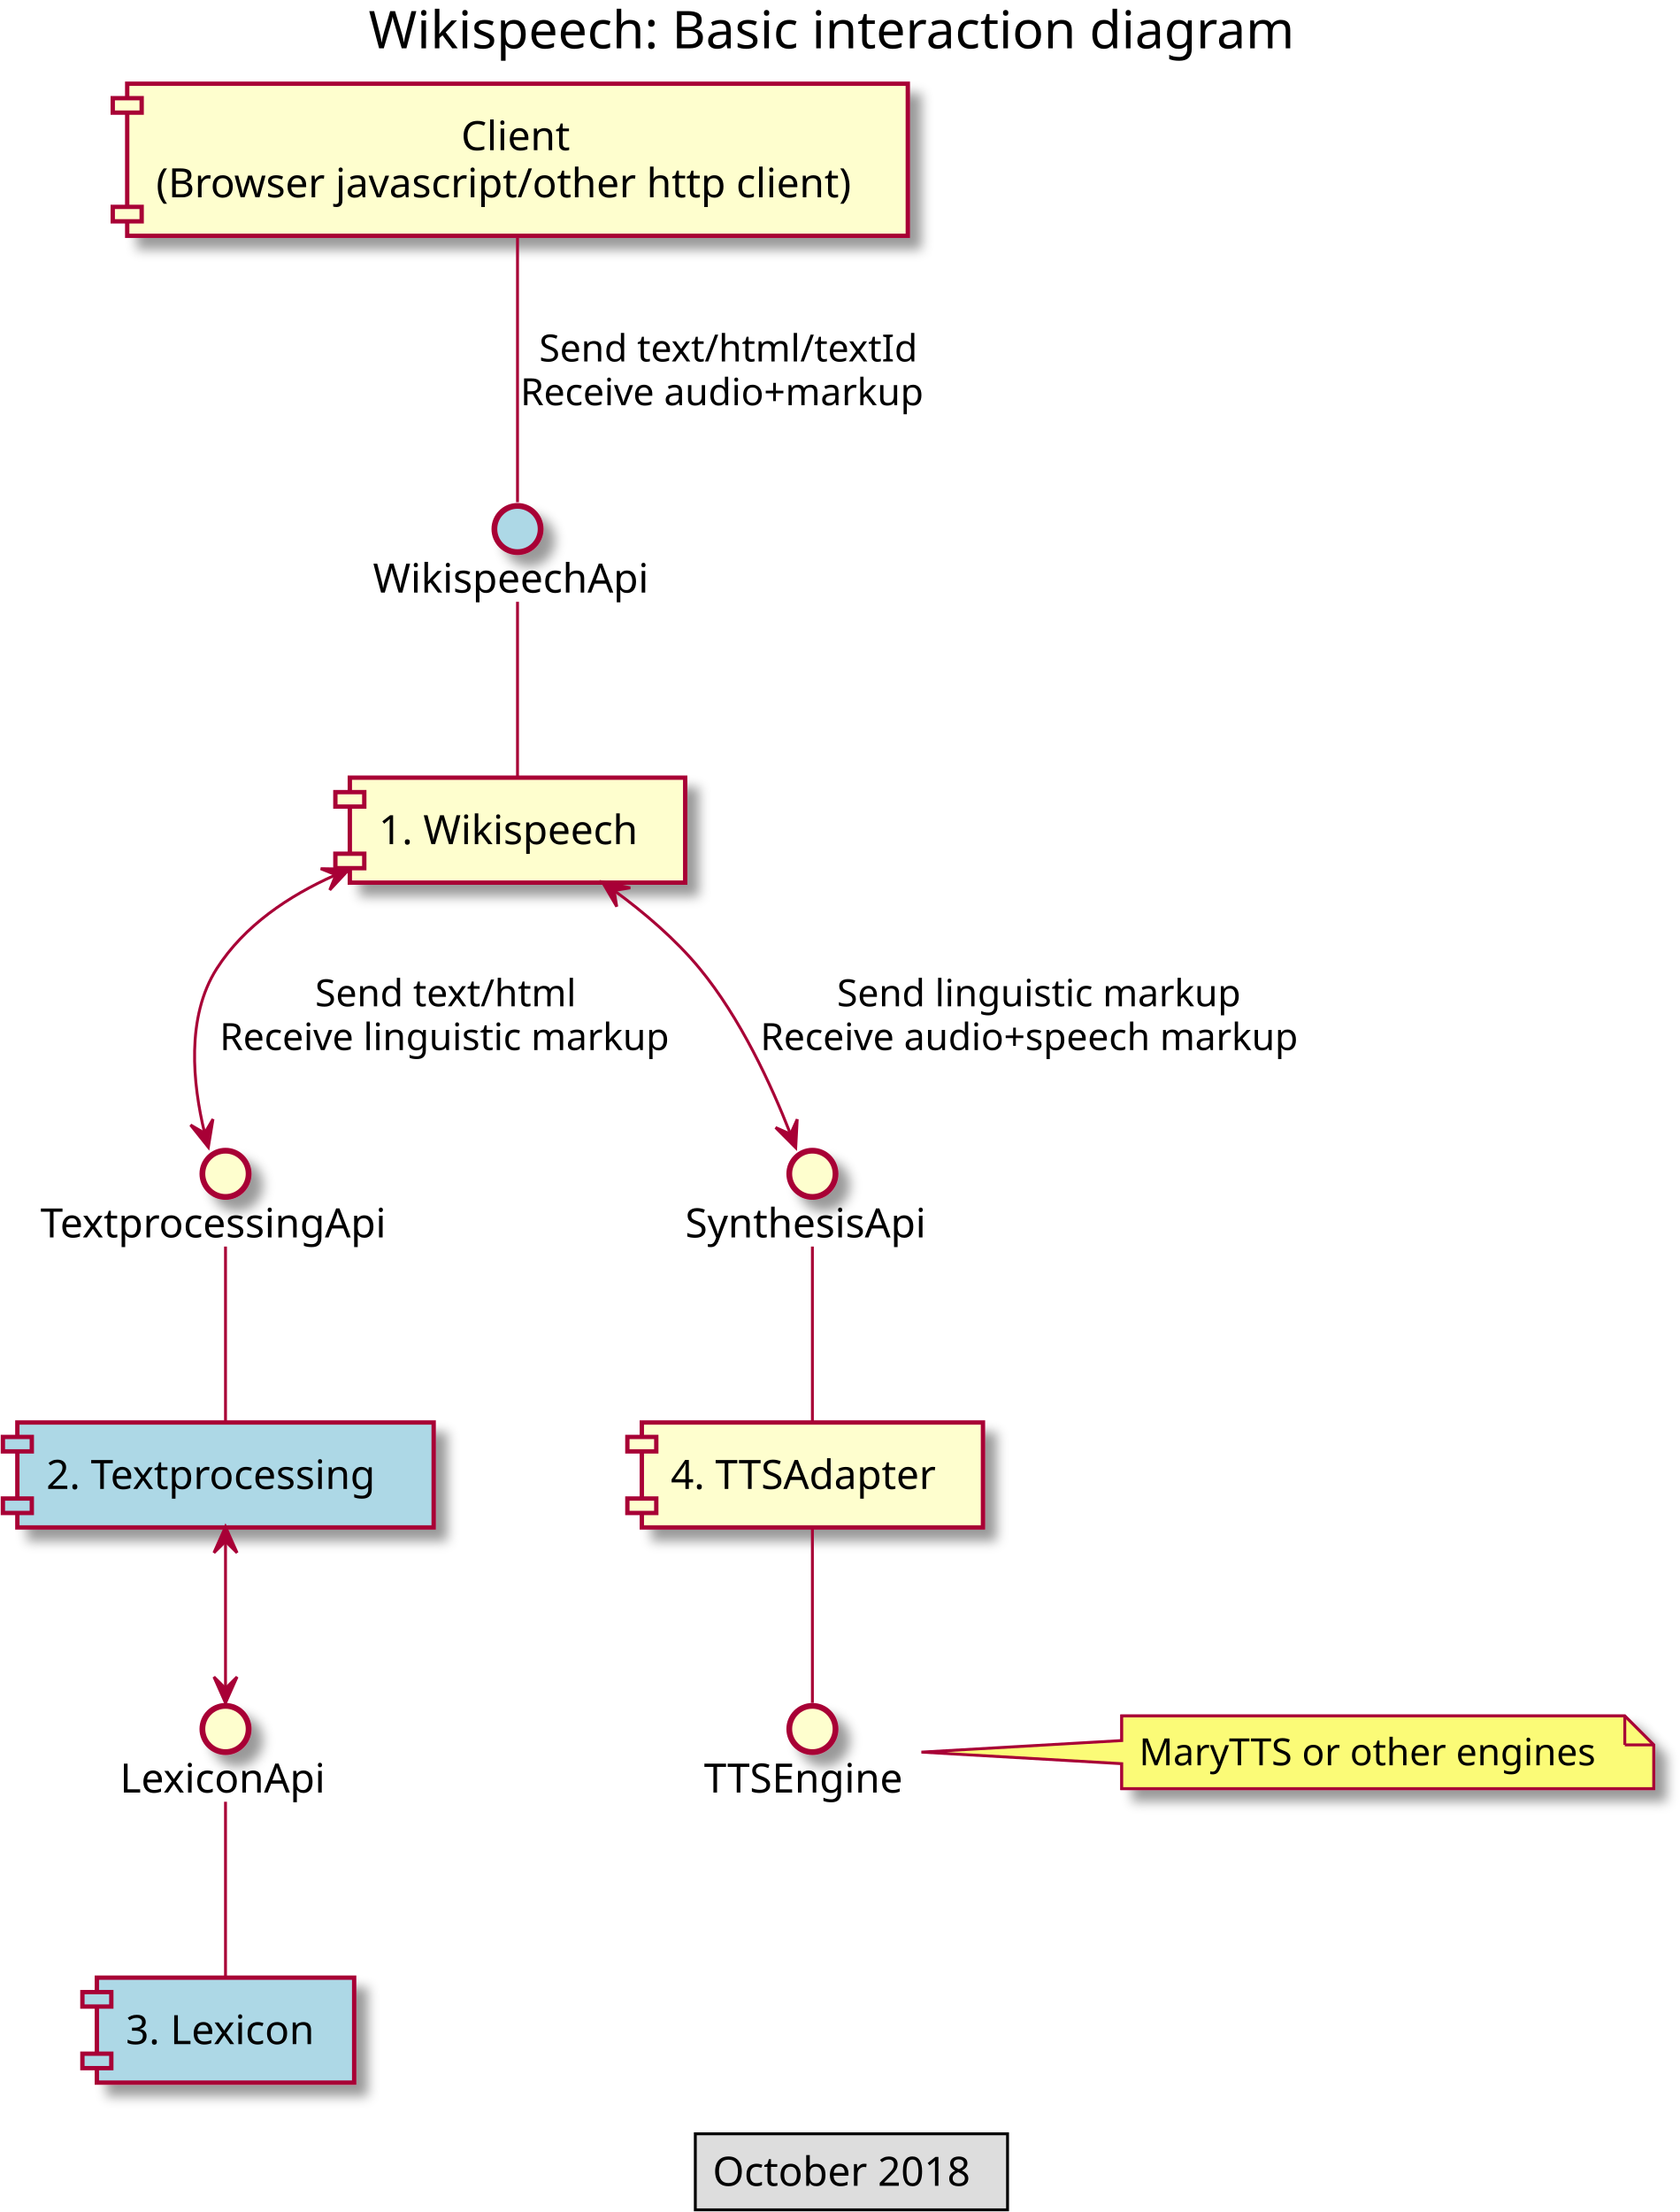
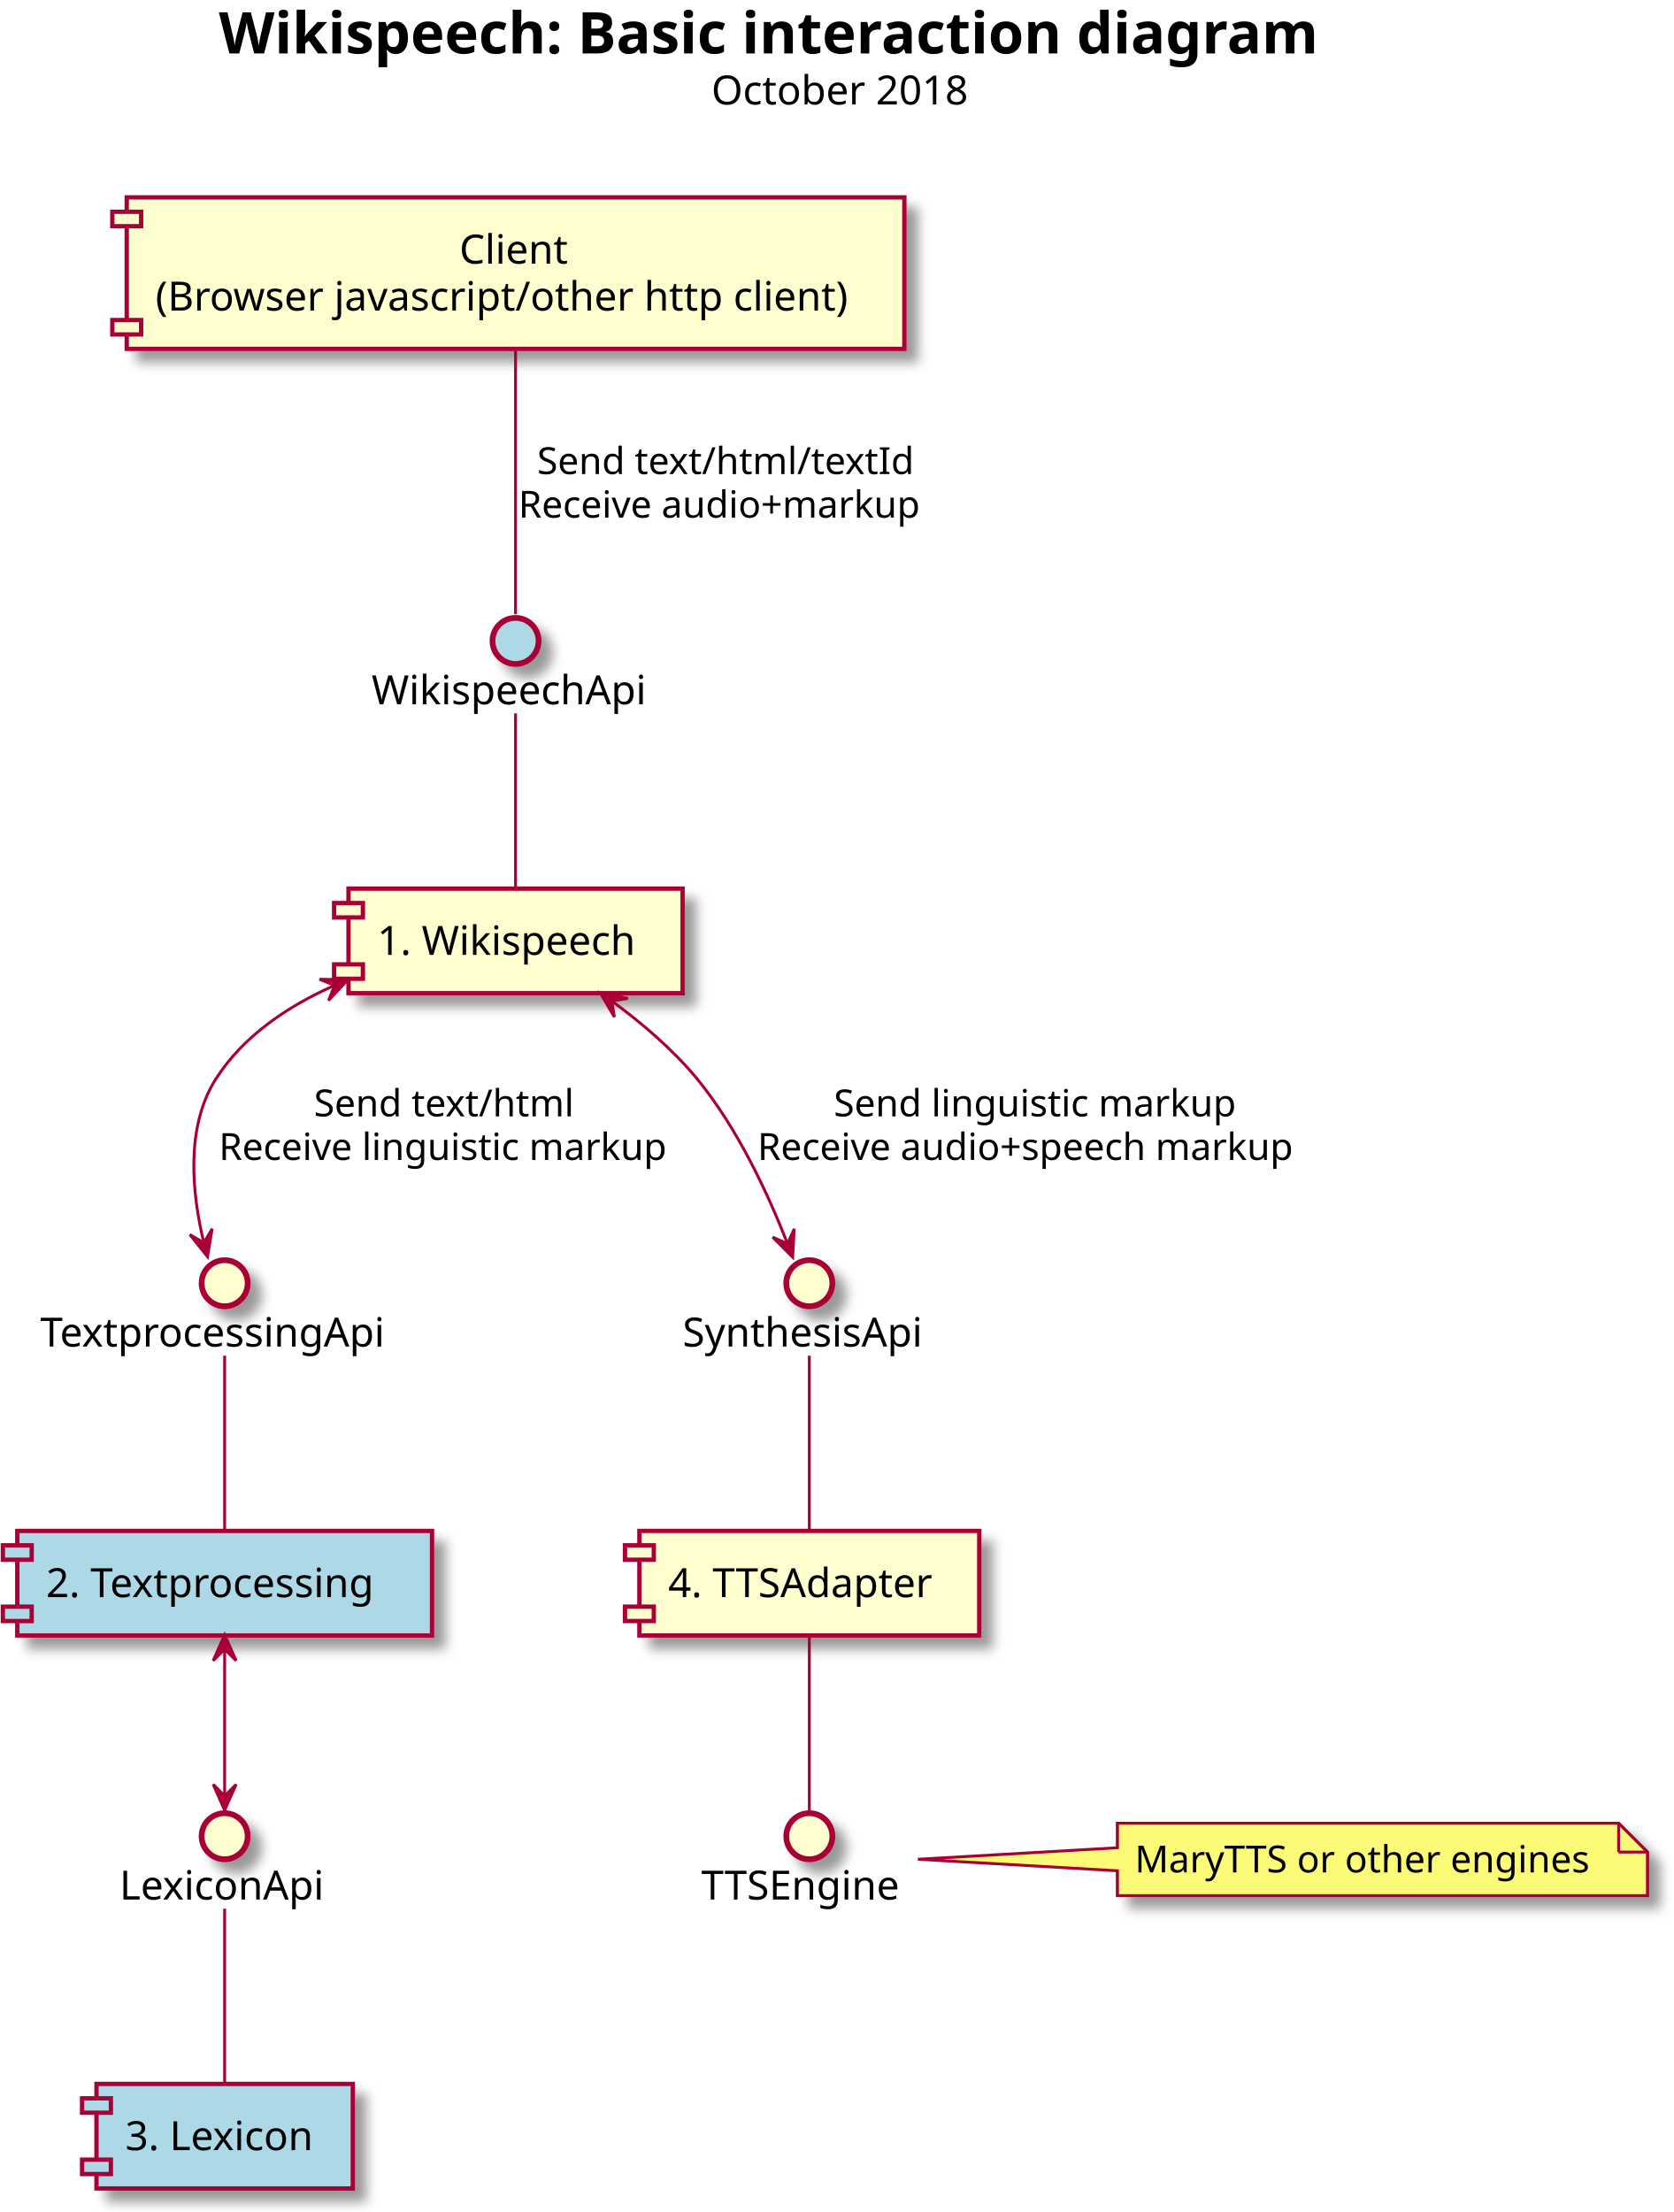
- <svg xmlns="http://www.w3.org/2000/svg" xmlns:xlink="http://www.w3.org/1999/xlink" height="765px" style="width:581px;height:765px;" version="1.1" viewBox="0 0 581 765" width="581px">
+ <svg xmlns="http://www.w3.org/2000/svg" xmlns:xlink="http://www.w3.org/1999/xlink" height="768px" style="width:581px;height:768px;" version="1.1" viewBox="0 0 581 768" width="581px">
  <defs>
    <filter height="300%" id="f1" width="300%" x="-1" y="-1">
      <feGaussianBlur result="blurOut" stdDeviation="2.0" />
      <feColorMatrix in="blurOut" result="blurOut2" type="matrix" values="0 0 0 0 0 0 0 0 0 0 0 0 0 0 0 0 0 0 .4 0" />
      <feOffset dx="4.0" dy="4.0" in="blurOut2" result="blurOut3" />
      <feBlend in="SourceGraphic" in2="blurOut3" mode="normal" />
    </filter>
  </defs>
  <g>
-     <text fill="#000000" font-family="sans-serif" font-size="18" lengthAdjust="spacingAndGlyphs" textLength="335" x="127.5" y="16.708">Wikispeech: Basic interaction diagram</text>
-     <rect fill="#FEFECE" filter="url(#f1)" height="52.594" style="stroke: #A80036; stroke-width: 1.5;" width="270" x="44" y="28.953" />
-     <rect fill="#FEFECE" height="5" style="stroke: #A80036; stroke-width: 1.5;" width="10" x="39" y="33.953" />
-     <rect fill="#FEFECE" height="5" style="stroke: #A80036; stroke-width: 1.5;" width="10" x="39" y="71.547" />
-     <text fill="#000000" font-family="sans-serif" font-size="14" lengthAdjust="spacingAndGlyphs" textLength="39" x="159.5" y="51.948">Client</text>
-     <text fill="#000000" font-family="sans-serif" font-size="14" lengthAdjust="spacingAndGlyphs" textLength="250" x="54" y="68.245">(Browser javascript/other http client)</text>
-     <rect fill="#FEFECE" filter="url(#f1)" height="36.297" style="stroke: #A80036; stroke-width: 1.5;" width="116" x="121" y="268.953" />
-     <rect fill="#FEFECE" height="5" style="stroke: #A80036; stroke-width: 1.5;" width="10" x="116" y="273.953" />
-     <rect fill="#FEFECE" height="5" style="stroke: #A80036; stroke-width: 1.5;" width="10" x="116" y="295.25" />
-     <text fill="#000000" font-family="sans-serif" font-size="14" lengthAdjust="spacingAndGlyphs" textLength="96" x="131" y="291.948">1. Wikispeech</text>
+     <text fill="#000000" font-family="sans-serif" font-size="20" font-weight="bold" lengthAdjust="spacingAndGlyphs" textLength="438" x="76" y="18.564">Wikispeech: Basic interaction diagram</text>
+     <text fill="#000000" font-family="sans-serif" font-size="14" lengthAdjust="spacingAndGlyphs" textLength="96" x="247" y="36.276">October 2018</text>
+     <text fill="#000000" font-family="sans-serif" font-size="18" lengthAdjust="spacingAndGlyphs" textLength="0" x="298" y="56.286" />
+     <rect fill="#FEFECE" filter="url(#f1)" height="52.594" style="stroke: #A80036; stroke-width: 1.5;" width="270" x="44" y="68.531" />
+     <rect fill="#FEFECE" height="5" style="stroke: #A80036; stroke-width: 1.5;" width="10" x="39" y="73.531" />
+     <rect fill="#FEFECE" height="5" style="stroke: #A80036; stroke-width: 1.5;" width="10" x="39" y="111.125" />
+     <text fill="#000000" font-family="sans-serif" font-size="14" lengthAdjust="spacingAndGlyphs" textLength="39" x="159.5" y="91.526">Client</text>
+     <text fill="#000000" font-family="sans-serif" font-size="14" lengthAdjust="spacingAndGlyphs" textLength="250" x="54" y="107.823">(Browser javascript/other http client)</text>
+     <rect fill="#FEFECE" filter="url(#f1)" height="36.297" style="stroke: #A80036; stroke-width: 1.5;" width="116" x="121" y="308.531" />
+     <rect fill="#FEFECE" height="5" style="stroke: #A80036; stroke-width: 1.5;" width="10" x="116" y="313.531" />
+     <rect fill="#FEFECE" height="5" style="stroke: #A80036; stroke-width: 1.5;" width="10" x="116" y="334.828" />
+     <text fill="#000000" font-family="sans-serif" font-size="14" lengthAdjust="spacingAndGlyphs" textLength="96" x="131" y="331.526">1. Wikispeech</text>
    <a target="_top" xlink:href="textprocessing2.svg" xlink:title="textprocessing2.svg">
-       <rect fill="#ADD8E6" filter="url(#f1)" height="36.297" style="stroke: #A80036; stroke-width: 1.5;" width="144" x="6" y="491.953" />
-       <rect fill="#ADD8E6" height="5" style="stroke: #A80036; stroke-width: 1.5;" width="10" x="1" y="496.953" />
-       <rect fill="#ADD8E6" height="5" style="stroke: #A80036; stroke-width: 1.5;" width="10" x="1" y="518.25" />
-       <text fill="#000000" font-family="sans-serif" font-size="14" lengthAdjust="spacingAndGlyphs" textLength="124" x="16" y="514.948">2. Textprocessing</text>
+       <rect fill="#ADD8E6" filter="url(#f1)" height="36.297" style="stroke: #A80036; stroke-width: 1.5;" width="144" x="6" y="531.531" />
+       <rect fill="#ADD8E6" height="5" style="stroke: #A80036; stroke-width: 1.5;" width="10" x="1" y="536.531" />
+       <rect fill="#ADD8E6" height="5" style="stroke: #A80036; stroke-width: 1.5;" width="10" x="1" y="557.828" />
+       <text fill="#000000" font-family="sans-serif" font-size="14" lengthAdjust="spacingAndGlyphs" textLength="124" x="16" y="554.526">2. Textprocessing</text>
    </a>
    <a target="_top" xlink:href="Lexicon.svg" xlink:title="Lexicon.svg">
-       <rect fill="#ADD8E6" filter="url(#f1)" height="36.297" style="stroke: #A80036; stroke-width: 1.5;" width="89" x="33.5" y="683.953" />
-       <rect fill="#ADD8E6" height="5" style="stroke: #A80036; stroke-width: 1.5;" width="10" x="28.5" y="688.953" />
-       <rect fill="#ADD8E6" height="5" style="stroke: #A80036; stroke-width: 1.5;" width="10" x="28.5" y="710.25" />
-       <text fill="#000000" font-family="sans-serif" font-size="14" lengthAdjust="spacingAndGlyphs" textLength="69" x="43.5" y="706.948">3. Lexicon</text>
+       <rect fill="#ADD8E6" filter="url(#f1)" height="36.297" style="stroke: #A80036; stroke-width: 1.5;" width="89" x="33.5" y="723.531" />
+       <rect fill="#ADD8E6" height="5" style="stroke: #A80036; stroke-width: 1.5;" width="10" x="28.5" y="728.531" />
+       <rect fill="#ADD8E6" height="5" style="stroke: #A80036; stroke-width: 1.5;" width="10" x="28.5" y="749.828" />
+       <text fill="#000000" font-family="sans-serif" font-size="14" lengthAdjust="spacingAndGlyphs" textLength="69" x="43.5" y="746.526">3. Lexicon</text>
    </a>
-     <rect fill="#FEFECE" filter="url(#f1)" height="36.297" style="stroke: #A80036; stroke-width: 1.5;" width="118" x="222" y="491.953" />
-     <rect fill="#FEFECE" height="5" style="stroke: #A80036; stroke-width: 1.5;" width="10" x="217" y="496.953" />
-     <rect fill="#FEFECE" height="5" style="stroke: #A80036; stroke-width: 1.5;" width="10" x="217" y="518.25" />
-     <text fill="#000000" font-family="sans-serif" font-size="14" lengthAdjust="spacingAndGlyphs" textLength="98" x="232" y="514.948">4. TTSAdapter</text>
+     <rect fill="#FEFECE" filter="url(#f1)" height="36.297" style="stroke: #A80036; stroke-width: 1.5;" width="118" x="222" y="531.531" />
+     <rect fill="#FEFECE" height="5" style="stroke: #A80036; stroke-width: 1.5;" width="10" x="217" y="536.531" />
+     <rect fill="#FEFECE" height="5" style="stroke: #A80036; stroke-width: 1.5;" width="10" x="217" y="557.828" />
+     <text fill="#000000" font-family="sans-serif" font-size="14" lengthAdjust="spacingAndGlyphs" textLength="98" x="232" y="554.526">4. TTSAdapter</text>
    <a target="_top" xlink:href="WikispeechApi.svg" xlink:title="WikispeechApi.svg">
-       <ellipse cx="179" cy="182.953" fill="#ADD8E6" filter="url(#f1)" rx="8" ry="8" style="stroke: #A80036; stroke-width: 2.0;" />
-       <text fill="#000000" font-family="sans-serif" font-size="14" lengthAdjust="spacingAndGlyphs" textLength="100" x="129" y="204.948">WikispeechApi</text>
+       <ellipse cx="179" cy="222.531" fill="#ADD8E6" filter="url(#f1)" rx="8" ry="8" style="stroke: #A80036; stroke-width: 2.0;" />
+       <text fill="#000000" font-family="sans-serif" font-size="14" lengthAdjust="spacingAndGlyphs" textLength="100" x="129" y="244.526">WikispeechApi</text>
    </a>
-     <ellipse cx="78" cy="405.953" fill="#FEFECE" filter="url(#f1)" rx="8" ry="8" style="stroke: #A80036; stroke-width: 2.0;" />
-     <text fill="#000000" font-family="sans-serif" font-size="14" lengthAdjust="spacingAndGlyphs" textLength="128" x="14" y="427.948">TextprocessingApi</text>
-     <ellipse cx="78" cy="597.953" fill="#FEFECE" filter="url(#f1)" rx="8" ry="8" style="stroke: #A80036; stroke-width: 2.0;" />
-     <text fill="#000000" font-family="sans-serif" font-size="14" lengthAdjust="spacingAndGlyphs" textLength="73" x="41.5" y="619.948">LexiconApi</text>
-     <ellipse cx="281" cy="405.953" fill="#FEFECE" filter="url(#f1)" rx="8" ry="8" style="stroke: #A80036; stroke-width: 2.0;" />
-     <text fill="#000000" font-family="sans-serif" font-size="14" lengthAdjust="spacingAndGlyphs" textLength="88" x="237" y="427.948">SynthesisApi</text>
-     <ellipse cx="281" cy="597.953" fill="#FEFECE" filter="url(#f1)" rx="8" ry="8" style="stroke: #A80036; stroke-width: 2.0;" />
-     <text fill="#000000" font-family="sans-serif" font-size="14" lengthAdjust="spacingAndGlyphs" textLength="75" x="243.5" y="619.948">TTSEngine</text>
-     <polygon fill="#FBFB77" filter="url(#f1)" points="388,593.453,388,618.586,572,618.586,572,603.453,562,593.453,388,593.453" style="stroke: #A80036; stroke-width: 1.0;" />
-     <polygon fill="#FBFB77" points="388,593.453,388,601.953,318.701,605.953,388,609.953,388,618.586,572,618.586,572,603.453,562,593.453,388,593.453" style="stroke: #A80036; stroke-width: 1.0;" />
-     <line style="stroke: #A80036; stroke-width: 1.0;" x1="562" x2="562" y1="593.453" y2="603.453" />
-     <line style="stroke: #A80036; stroke-width: 1.0;" x1="572" x2="562" y1="603.453" y2="603.453" />
-     <text fill="#000000" font-family="sans-serif" font-size="13" lengthAdjust="spacingAndGlyphs" textLength="163" x="394" y="610.52">MaryTTS or other engines</text>
-     <path d="M179,82.224 C179,109.372 179,150.583 179,173.689 " fill="none" style="stroke: #A80036; stroke-width: 1.0;" />
-     <text fill="#000000" font-family="sans-serif" font-size="13" lengthAdjust="spacingAndGlyphs" textLength="135" x="186.5" y="125.02">Send text/html/textId</text>
-     <text fill="#000000" font-family="sans-serif" font-size="13" lengthAdjust="spacingAndGlyphs" textLength="148" x="180" y="140.153">Receive audio+markup</text>
-     <path d="M179,208.116 C179,225.158 179,251.195 179,268.631 " fill="none" style="stroke: #A80036; stroke-width: 1.0;" />
-     <path d="M115.799,302.705 C99.792,309.85 84.47,320.152 75,334.953 C64.274,351.717 66.661,374.835 70.748,391.731 " fill="none" style="stroke: #A80036; stroke-width: 1.0;" />
-     <polygon fill="#A80036" points="72.058,396.761,73.66,387.043,70.797,391.922,65.918,389.06,72.058,396.761" style="stroke: #A80036; stroke-width: 1.0;" />
-     <polygon fill="#A80036" points="120.783,300.587,110.935,300.425,116.181,302.543,114.064,307.788,120.783,300.587" style="stroke: #A80036; stroke-width: 1.0;" />
-     <text fill="#000000" font-family="sans-serif" font-size="13" lengthAdjust="spacingAndGlyphs" textLength="95" x="109" y="348.02">Send text/html</text>
-     <text fill="#000000" font-family="sans-serif" font-size="13" lengthAdjust="spacingAndGlyphs" textLength="161" x="76" y="363.153">Receive linguistic markup</text>
-     <path d="M212.444,307.984 C222.798,315.595 233.663,324.835 242,334.953 C256.103,352.07 266.742,375.141 273.316,391.93 " fill="none" style="stroke: #A80036; stroke-width: 1.0;" />
-     <polygon fill="#A80036" points="275.225,396.925,275.748,387.09,273.44,392.255,268.276,389.947,275.225,396.925" style="stroke: #A80036; stroke-width: 1.0;" />
-     <polygon fill="#A80036" points="208.354,305.04,213.322,313.544,212.412,307.961,217.996,307.051,208.354,305.04" style="stroke: #A80036; stroke-width: 1.0;" />
-     <text fill="#000000" font-family="sans-serif" font-size="13" lengthAdjust="spacingAndGlyphs" textLength="145" x="289.5" y="348.02">Send linguistic markup</text>
-     <text fill="#000000" font-family="sans-serif" font-size="13" lengthAdjust="spacingAndGlyphs" textLength="198" x="263" y="363.153">Receive audio+speech markup</text>
-     <path d="M281,431.116 C281,448.158 281,474.195 281,491.631 " fill="none" style="stroke: #A80036; stroke-width: 1.0;" />
-     <path d="M281,528.01 C281,545.499 281,571.818 281,588.944 " fill="none" style="stroke: #A80036; stroke-width: 1.0;" />
-     <path d="M78,431.116 C78,448.158 78,474.195 78,491.631 " fill="none" style="stroke: #A80036; stroke-width: 1.0;" />
-     <path d="M78,533.147 C78,548.471 78,568.447 78,583.598 " fill="none" style="stroke: #A80036; stroke-width: 1.0;" />
-     <polygon fill="#A80036" points="78,588.944,82,579.944,78,583.944,74,579.944,78,588.944" style="stroke: #A80036; stroke-width: 1.0;" />
-     <polygon fill="#A80036" points="78,528.01,74,537.01,78,533.01,82,537.01,78,528.01" style="stroke: #A80036; stroke-width: 1.0;" />
-     <path d="M78,623.116 C78,640.158 78,666.195 78,683.631 " fill="none" style="stroke: #A80036; stroke-width: 1.0;" />
-     <polygon fill="#DDDDDD" points="240.5,737.953,240.5,764.25,348.5,764.25,348.5,737.953,240.5,737.953" style="stroke: #000000; stroke-width: 1.0;" />
-     <text fill="#000000" font-family="sans-serif" font-size="14" lengthAdjust="spacingAndGlyphs" textLength="96" x="246.5" y="755.948">October 2018</text>
+     <ellipse cx="78" cy="445.531" fill="#FEFECE" filter="url(#f1)" rx="8" ry="8" style="stroke: #A80036; stroke-width: 2.0;" />
+     <text fill="#000000" font-family="sans-serif" font-size="14" lengthAdjust="spacingAndGlyphs" textLength="128" x="14" y="467.526">TextprocessingApi</text>
+     <ellipse cx="78" cy="637.531" fill="#FEFECE" filter="url(#f1)" rx="8" ry="8" style="stroke: #A80036; stroke-width: 2.0;" />
+     <text fill="#000000" font-family="sans-serif" font-size="14" lengthAdjust="spacingAndGlyphs" textLength="73" x="41.5" y="659.526">LexiconApi</text>
+     <ellipse cx="281" cy="445.531" fill="#FEFECE" filter="url(#f1)" rx="8" ry="8" style="stroke: #A80036; stroke-width: 2.0;" />
+     <text fill="#000000" font-family="sans-serif" font-size="14" lengthAdjust="spacingAndGlyphs" textLength="88" x="237" y="467.526">SynthesisApi</text>
+     <ellipse cx="281" cy="637.531" fill="#FEFECE" filter="url(#f1)" rx="8" ry="8" style="stroke: #A80036; stroke-width: 2.0;" />
+     <text fill="#000000" font-family="sans-serif" font-size="14" lengthAdjust="spacingAndGlyphs" textLength="75" x="243.5" y="659.526">TTSEngine</text>
+     <polygon fill="#FBFB77" filter="url(#f1)" points="388,633.031,388,658.164,572,658.164,572,643.031,562,633.031,388,633.031" style="stroke: #A80036; stroke-width: 1.0;" />
+     <polygon fill="#FBFB77" points="388,633.031,388,641.531,318.701,645.531,388,649.531,388,658.164,572,658.164,572,643.031,562,633.031,388,633.031" style="stroke: #A80036; stroke-width: 1.0;" />
+     <line style="stroke: #A80036; stroke-width: 1.0;" x1="562" x2="562" y1="633.031" y2="643.031" />
+     <line style="stroke: #A80036; stroke-width: 1.0;" x1="572" x2="562" y1="643.031" y2="643.031" />
+     <text fill="#000000" font-family="sans-serif" font-size="13" lengthAdjust="spacingAndGlyphs" textLength="163" x="394" y="650.098">MaryTTS or other engines</text>
+     <path d="M179,121.802 C179,148.95 179,190.161 179,213.267 " fill="none" style="stroke: #A80036; stroke-width: 1.0;" />
+     <text fill="#000000" font-family="sans-serif" font-size="13" lengthAdjust="spacingAndGlyphs" textLength="135" x="186.5" y="164.598">Send text/html/textId</text>
+     <text fill="#000000" font-family="sans-serif" font-size="13" lengthAdjust="spacingAndGlyphs" textLength="148" x="180" y="179.731">Receive audio+markup</text>
+     <path d="M179,247.694 C179,264.737 179,290.773 179,308.209 " fill="none" style="stroke: #A80036; stroke-width: 1.0;" />
+     <path d="M115.799,342.283 C99.792,349.429 84.47,359.731 75,374.531 C64.274,391.295 66.661,414.413 70.748,431.309 " fill="none" style="stroke: #A80036; stroke-width: 1.0;" />
+     <polygon fill="#A80036" points="72.058,436.339,73.66,426.621,70.797,431.5,65.918,428.638,72.058,436.339" style="stroke: #A80036; stroke-width: 1.0;" />
+     <polygon fill="#A80036" points="120.783,340.165,110.935,340.004,116.181,342.121,114.064,347.366,120.783,340.165" style="stroke: #A80036; stroke-width: 1.0;" />
+     <text fill="#000000" font-family="sans-serif" font-size="13" lengthAdjust="spacingAndGlyphs" textLength="95" x="109" y="387.598">Send text/html</text>
+     <text fill="#000000" font-family="sans-serif" font-size="13" lengthAdjust="spacingAndGlyphs" textLength="161" x="76" y="402.731">Receive linguistic markup</text>
+     <path d="M212.444,347.562 C222.798,355.174 233.663,364.413 242,374.531 C256.103,391.648 266.742,414.719 273.316,431.508 " fill="none" style="stroke: #A80036; stroke-width: 1.0;" />
+     <polygon fill="#A80036" points="275.225,436.503,275.748,426.668,273.44,431.833,268.276,429.525,275.225,436.503" style="stroke: #A80036; stroke-width: 1.0;" />
+     <polygon fill="#A80036" points="208.354,344.618,213.322,353.122,212.412,347.539,217.996,346.63,208.354,344.618" style="stroke: #A80036; stroke-width: 1.0;" />
+     <text fill="#000000" font-family="sans-serif" font-size="13" lengthAdjust="spacingAndGlyphs" textLength="145" x="289.5" y="387.598">Send linguistic markup</text>
+     <text fill="#000000" font-family="sans-serif" font-size="13" lengthAdjust="spacingAndGlyphs" textLength="198" x="263" y="402.731">Receive audio+speech markup</text>
+     <path d="M281,470.694 C281,487.737 281,513.773 281,531.21 " fill="none" style="stroke: #A80036; stroke-width: 1.0;" />
+     <path d="M281,567.588 C281,585.077 281,611.397 281,628.522 " fill="none" style="stroke: #A80036; stroke-width: 1.0;" />
+     <path d="M78,470.694 C78,487.737 78,513.773 78,531.21 " fill="none" style="stroke: #A80036; stroke-width: 1.0;" />
+     <path d="M78,572.725 C78,588.049 78,608.026 78,623.176 " fill="none" style="stroke: #A80036; stroke-width: 1.0;" />
+     <polygon fill="#A80036" points="78,628.522,82,619.522,78,623.522,74,619.522,78,628.522" style="stroke: #A80036; stroke-width: 1.0;" />
+     <polygon fill="#A80036" points="78,567.588,74,576.588,78,572.588,82,576.588,78,567.588" style="stroke: #A80036; stroke-width: 1.0;" />
+     <path d="M78,662.694 C78,679.737 78,705.773 78,723.21 " fill="none" style="stroke: #A80036; stroke-width: 1.0;" />
  </g>
</svg>
